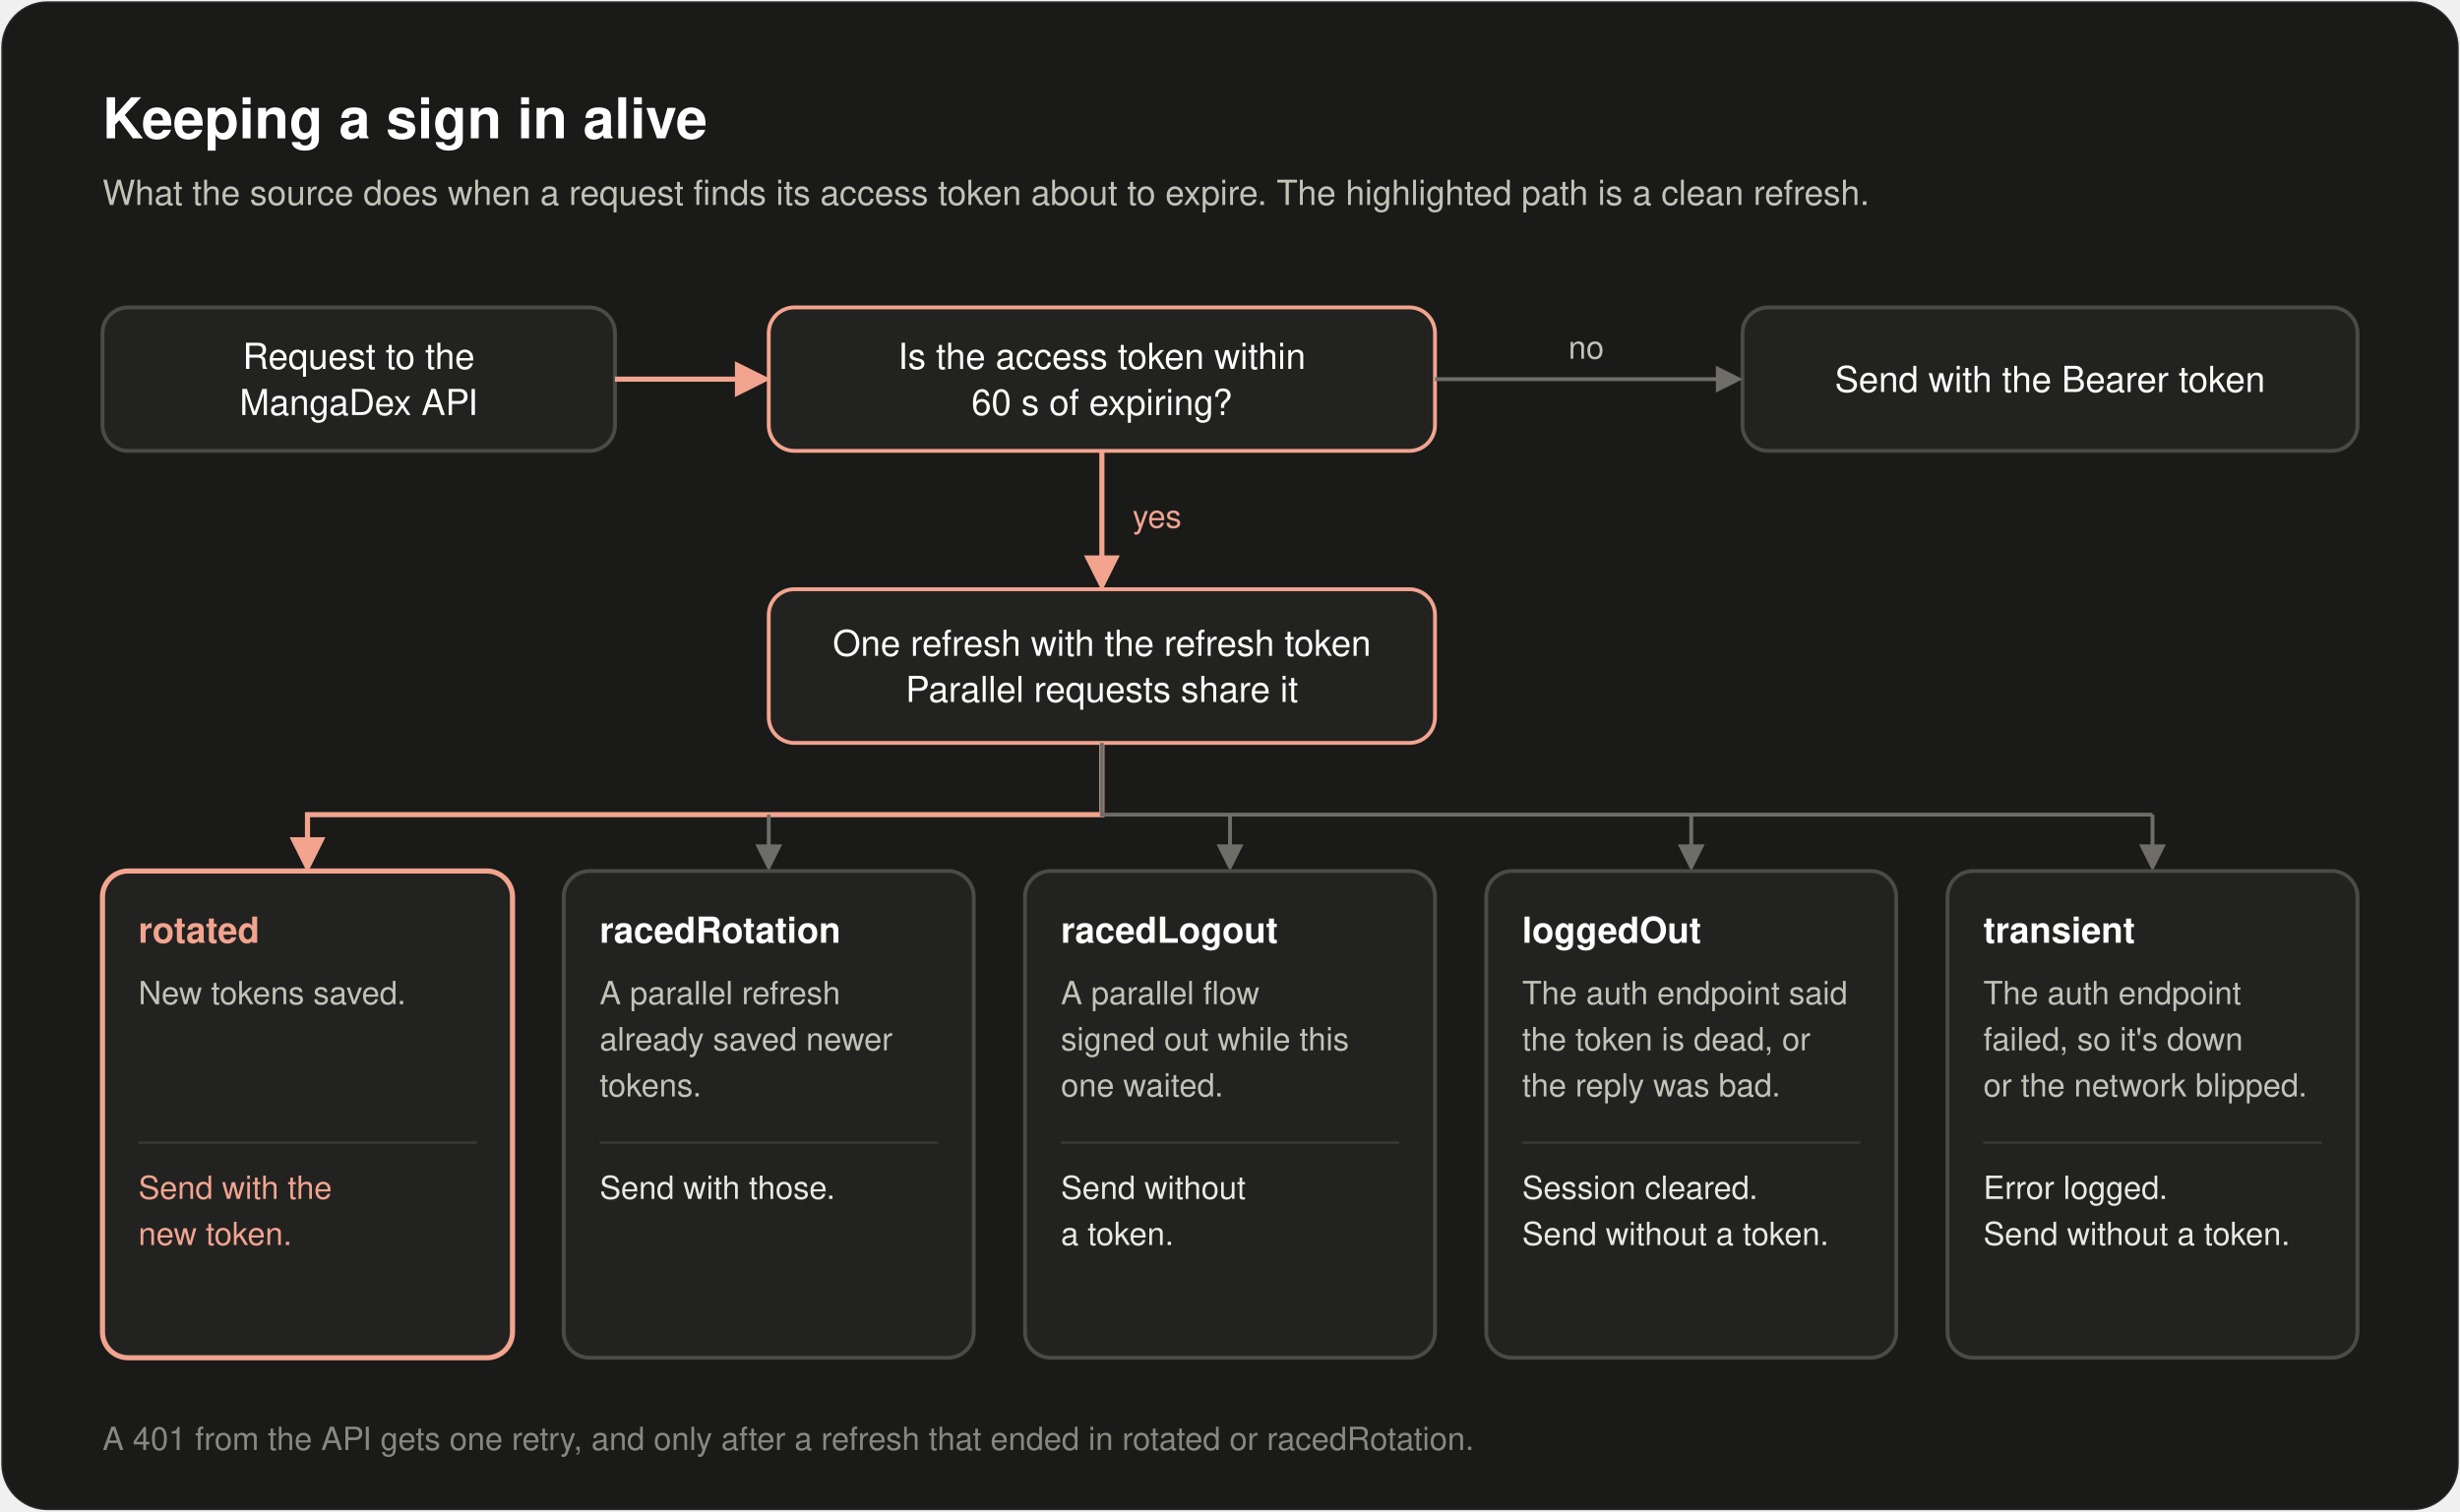
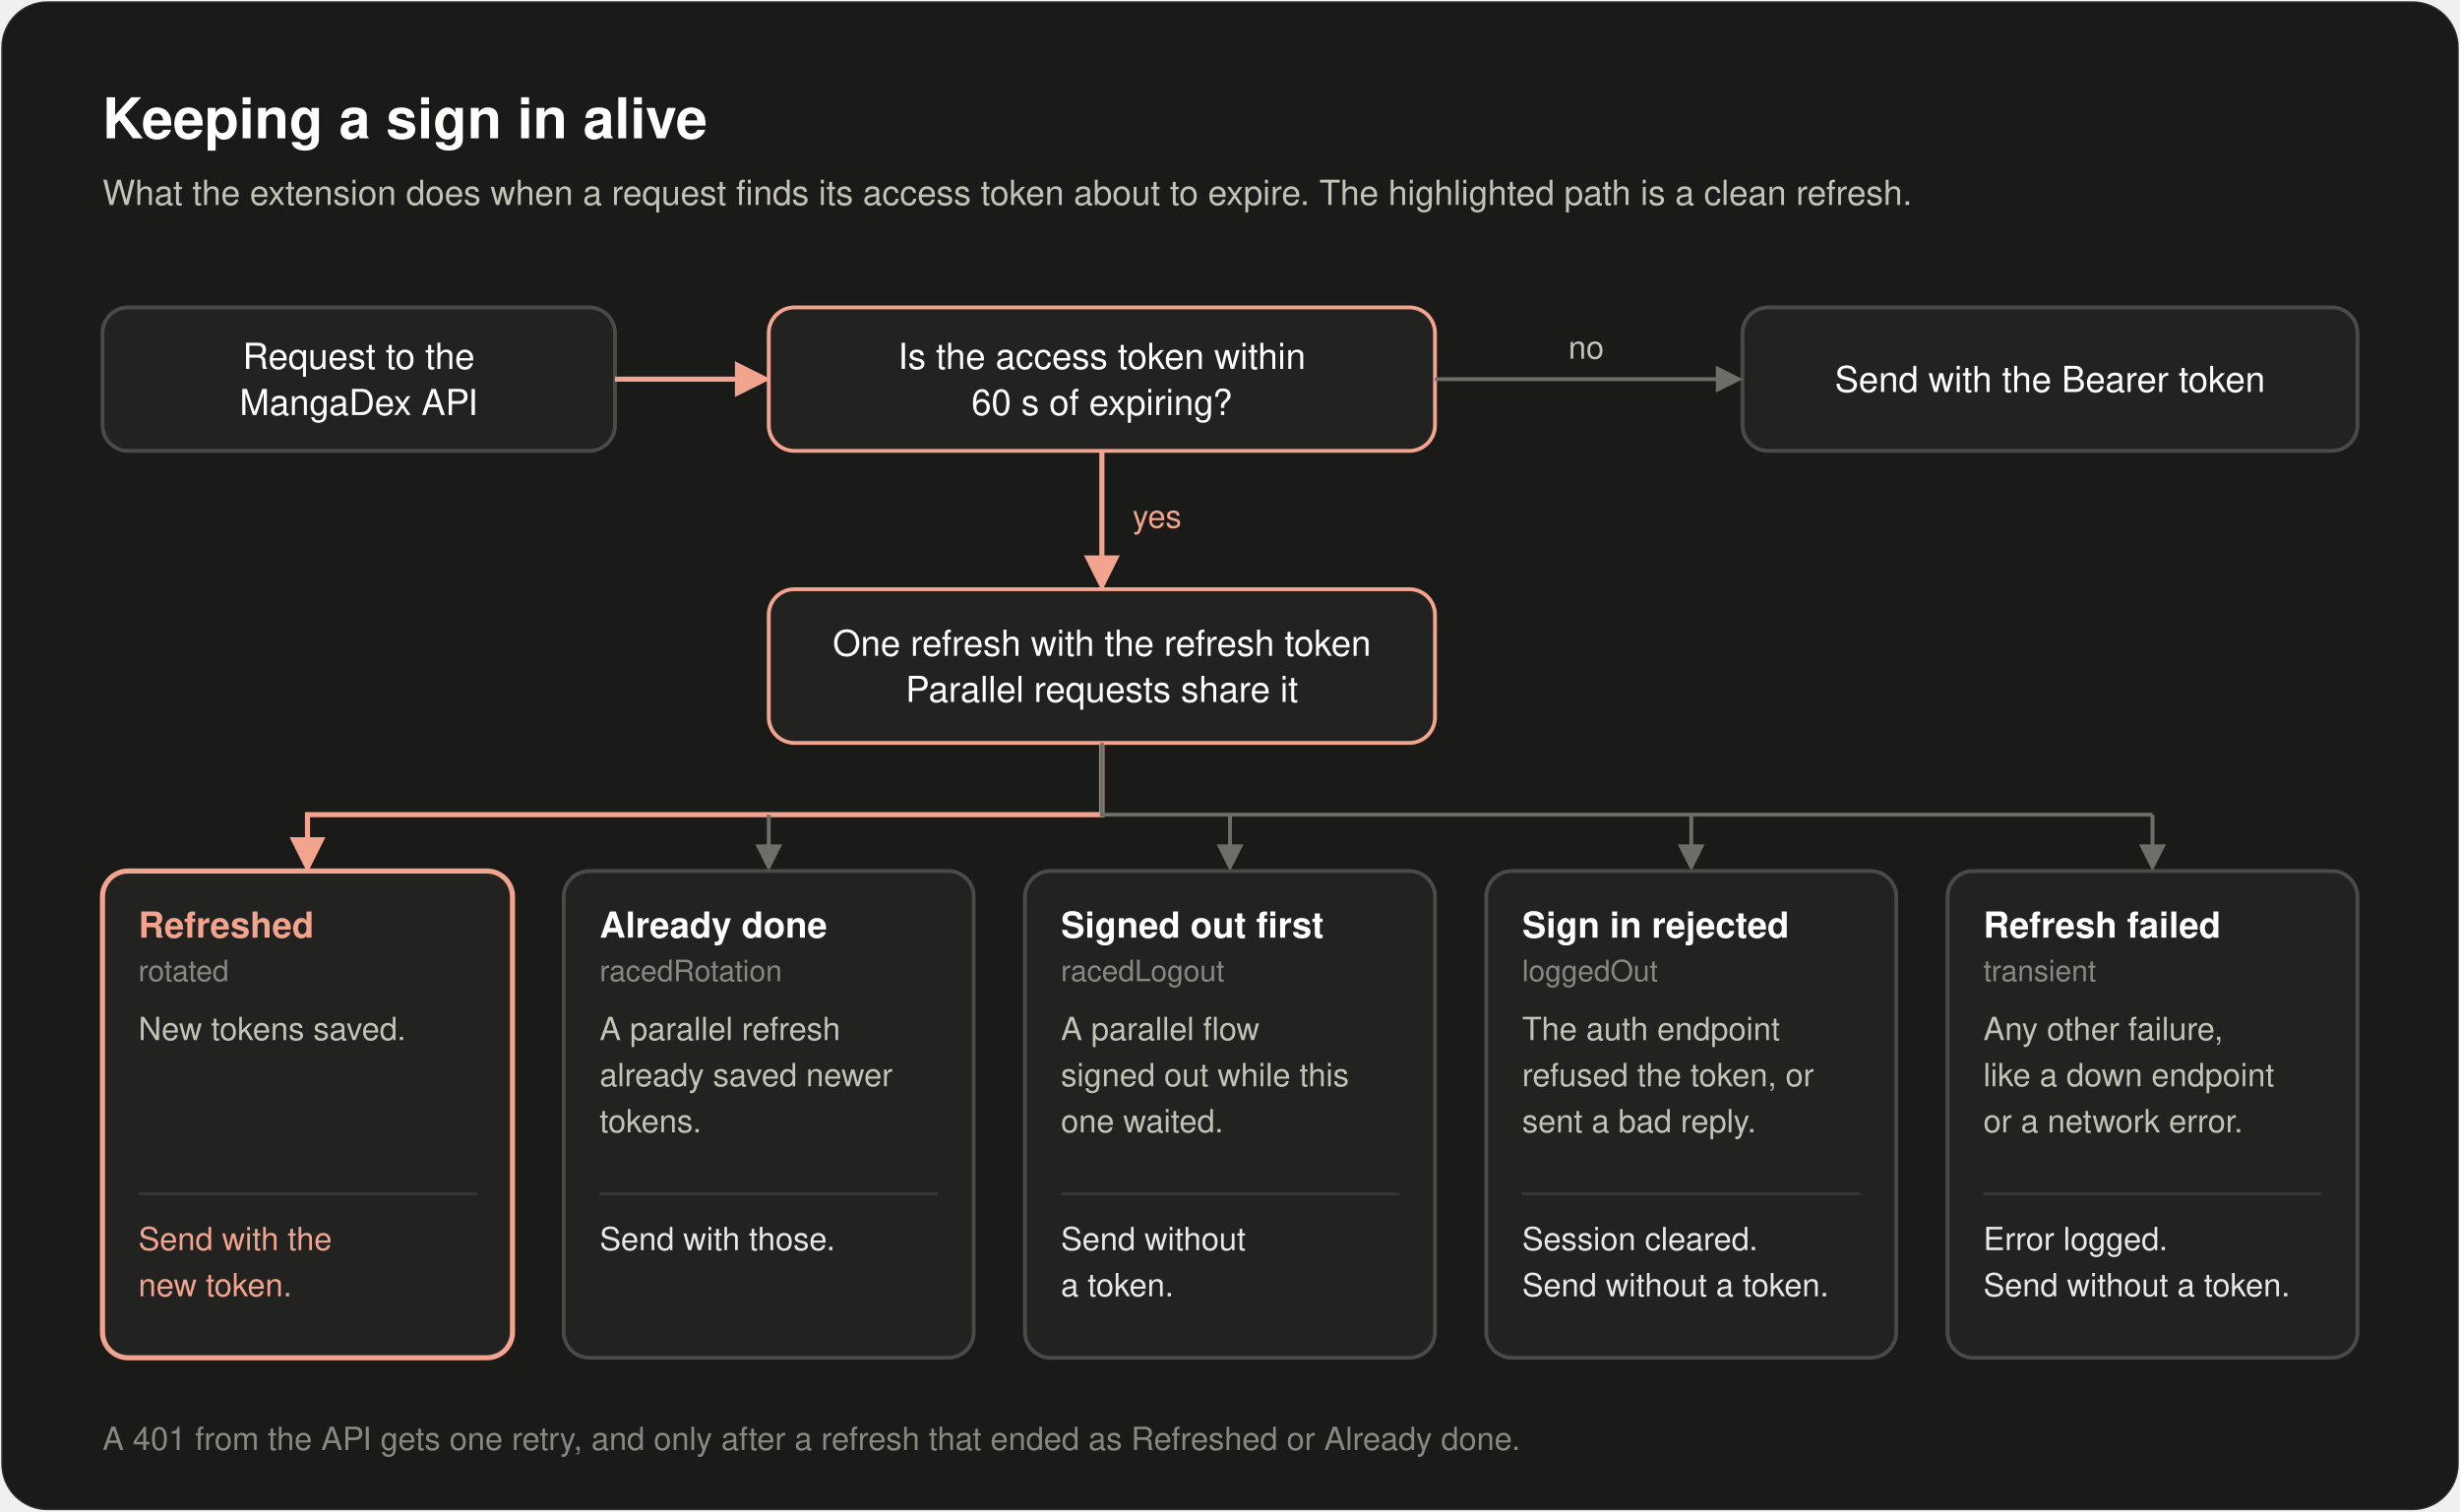
<svg xmlns="http://www.w3.org/2000/svg" viewBox="0 0 960 590" width="960" height="590" font-family="-apple-system, BlinkMacSystemFont, 'SF Pro Text', system-ui, 'Segoe UI', Helvetica, Arial, sans-serif" role="img" aria-labelledby="t d">
  <defs>
    <marker id="ag" viewBox="0 0 10 10" refX="8" refY="5" markerWidth="7" markerHeight="7" orient="auto">
      <path d="M0 0 L10 5 L0 10 z" fill="#6e6d68" />
    </marker>
    <marker id="aa" viewBox="0 0 10 10" refX="8" refY="5" markerWidth="7" markerHeight="7" orient="auto">
      <path d="M0 0 L10 5 L0 10 z" fill="#f2a48f" />
    </marker>
  </defs>
  <rect x="0.5" y="0.5" width="959" height="589" rx="18" fill="#1a1a19" stroke="rgba(255,255,255,0.10)" />
  <text x="40" y="54" font-size="22" font-weight="600" fill="#ffffff">Keeping a sign in alive</text>
-   <text x="40" y="80" font-size="13.5" fill="#c3c2b7">What the source does when a request finds its access token about to expire. The highlighted path is a clean refresh.</text>
+   <text x="40" y="80" font-size="13.5" fill="#c3c2b7">What the extension does when a request finds its access token about to expire. The highlighted path is a clean refresh.</text>
  <rect x="40" y="120" width="200" height="56" rx="10" fill="#222221" stroke="#4a4a46" stroke-width="1.5" />
  <text x="140.0" y="144" font-size="14" fill="#ffffff" text-anchor="middle">Request to the</text>
  <text x="140.0" y="162" font-size="14" fill="#ffffff" text-anchor="middle">MangaDex API</text>
  <rect x="300" y="120" width="260" height="56" rx="10" fill="#222221" stroke="#f2a48f" stroke-width="1.5" />
  <text x="430.0" y="144" font-size="14" fill="#ffffff" text-anchor="middle">Is the access token within</text>
  <text x="430.0" y="162" font-size="14" fill="#ffffff" text-anchor="middle">60 s of expiring?</text>
  <rect x="680" y="120" width="240" height="56" rx="10" fill="#222221" stroke="#4a4a46" stroke-width="1.5" />
  <text x="800.0" y="153" font-size="14" fill="#ffffff" text-anchor="middle">Send with the Bearer token</text>
  <line x1="240" y1="148" x2="298" y2="148" stroke="#f2a48f" stroke-width="2" marker-end="url(#aa)" />
  <line x1="560" y1="148" x2="678" y2="148" stroke="#6e6d68" stroke-width="1.5" marker-end="url(#ag)" />
  <text x="619" y="140" font-size="12.5" fill="#c3c2b7" text-anchor="middle">no</text>
  <line x1="430" y1="176" x2="430" y2="228" stroke="#f2a48f" stroke-width="2" marker-end="url(#aa)" />
  <text x="442" y="206" font-size="12.5" fill="#f2a48f">yes</text>
  <rect x="300" y="230" width="260" height="60" rx="10" fill="#222221" stroke="#f2a48f" stroke-width="1.5" />
  <text x="430.0" y="256" font-size="14" fill="#ffffff" text-anchor="middle">One refresh with the refresh token</text>
  <text x="430.0" y="274" font-size="14" fill="#ffffff" text-anchor="middle">Parallel requests share it</text>
  <path d="M430 290 V318 H120 V338" fill="none" stroke="#f2a48f" stroke-width="2" marker-end="url(#aa)" />
  <path d="M430 290 V318 H840" fill="none" stroke="#6e6d68" stroke-width="1.5" />
  <line x1="300" y1="318" x2="300" y2="338" stroke="#6e6d68" stroke-width="1.5" marker-end="url(#ag)" />
  <line x1="480" y1="318" x2="480" y2="338" stroke="#6e6d68" stroke-width="1.5" marker-end="url(#ag)" />
  <line x1="660" y1="318" x2="660" y2="338" stroke="#6e6d68" stroke-width="1.5" marker-end="url(#ag)" />
  <line x1="840" y1="318" x2="840" y2="338" stroke="#6e6d68" stroke-width="1.5" marker-end="url(#ag)" />
  <rect x="40" y="340" width="160" height="190" rx="10" fill="#222221" stroke="#f2a48f" stroke-width="2" />
-   <text x="54" y="368" font-size="14" font-weight="600" fill="#f2a48f">rotated</text>
-   <text x="54" y="392" font-size="12.5" fill="#c3c2b7">New tokens saved.</text>
-   <line x1="54" y1="446" x2="186" y2="446" stroke="#383835" />
-   <text x="54" y="468" font-size="12.5" fill="#f2a48f">Send with the</text>
-   <text x="54" y="486" font-size="12.5" fill="#f2a48f">new token.</text>
+   <text x="54" y="366" font-size="14" font-weight="600" fill="#f2a48f">Refreshed</text>
+   <text x="54" y="383" font-size="11.5" fill="#898781">rotated</text>
+   <text x="54" y="406" font-size="12.5" fill="#c3c2b7">New tokens saved.</text>
+   <line x1="54" y1="466" x2="186" y2="466" stroke="#383835" />
+   <text x="54" y="488" font-size="12.5" fill="#f2a48f">Send with the</text>
+   <text x="54" y="506" font-size="12.5" fill="#f2a48f">new token.</text>
  <rect x="220" y="340" width="160" height="190" rx="10" fill="#222221" stroke="#4a4a46" stroke-width="1.5" />
-   <text x="234" y="368" font-size="14" font-weight="600" fill="#ffffff">racedRotation</text>
-   <text x="234" y="392" font-size="12.5" fill="#c3c2b7">A parallel refresh</text>
-   <text x="234" y="410" font-size="12.5" fill="#c3c2b7">already saved newer</text>
-   <text x="234" y="428" font-size="12.5" fill="#c3c2b7">tokens.</text>
-   <line x1="234" y1="446" x2="366" y2="446" stroke="#383835" />
-   <text x="234" y="468" font-size="12.5" fill="#e8e8e6">Send with those.</text>
+   <text x="234" y="366" font-size="14" font-weight="600" fill="#ffffff">Already done</text>
+   <text x="234" y="383" font-size="11.5" fill="#898781">racedRotation</text>
+   <text x="234" y="406" font-size="12.5" fill="#c3c2b7">A parallel refresh</text>
+   <text x="234" y="424" font-size="12.5" fill="#c3c2b7">already saved newer</text>
+   <text x="234" y="442" font-size="12.5" fill="#c3c2b7">tokens.</text>
+   <line x1="234" y1="466" x2="366" y2="466" stroke="#383835" />
+   <text x="234" y="488" font-size="12.5" fill="#e8e8e6">Send with those.</text>
  <rect x="400" y="340" width="160" height="190" rx="10" fill="#222221" stroke="#4a4a46" stroke-width="1.5" />
-   <text x="414" y="368" font-size="14" font-weight="600" fill="#ffffff">racedLogout</text>
-   <text x="414" y="392" font-size="12.5" fill="#c3c2b7">A parallel flow</text>
-   <text x="414" y="410" font-size="12.5" fill="#c3c2b7">signed out while this</text>
-   <text x="414" y="428" font-size="12.5" fill="#c3c2b7">one waited.</text>
-   <line x1="414" y1="446" x2="546" y2="446" stroke="#383835" />
-   <text x="414" y="468" font-size="12.5" fill="#e8e8e6">Send without</text>
-   <text x="414" y="486" font-size="12.5" fill="#e8e8e6">a token.</text>
+   <text x="414" y="366" font-size="14" font-weight="600" fill="#ffffff">Signed out first</text>
+   <text x="414" y="383" font-size="11.5" fill="#898781">racedLogout</text>
+   <text x="414" y="406" font-size="12.5" fill="#c3c2b7">A parallel flow</text>
+   <text x="414" y="424" font-size="12.5" fill="#c3c2b7">signed out while this</text>
+   <text x="414" y="442" font-size="12.5" fill="#c3c2b7">one waited.</text>
+   <line x1="414" y1="466" x2="546" y2="466" stroke="#383835" />
+   <text x="414" y="488" font-size="12.5" fill="#e8e8e6">Send without</text>
+   <text x="414" y="506" font-size="12.5" fill="#e8e8e6">a token.</text>
  <rect x="580" y="340" width="160" height="190" rx="10" fill="#222221" stroke="#4a4a46" stroke-width="1.5" />
-   <text x="594" y="368" font-size="14" font-weight="600" fill="#ffffff">loggedOut</text>
-   <text x="594" y="392" font-size="12.5" fill="#c3c2b7">The auth endpoint said</text>
-   <text x="594" y="410" font-size="12.5" fill="#c3c2b7">the token is dead, or</text>
-   <text x="594" y="428" font-size="12.5" fill="#c3c2b7">the reply was bad.</text>
-   <line x1="594" y1="446" x2="726" y2="446" stroke="#383835" />
-   <text x="594" y="468" font-size="12.5" fill="#e8e8e6">Session cleared.</text>
-   <text x="594" y="486" font-size="12.5" fill="#e8e8e6">Send without a token.</text>
+   <text x="594" y="366" font-size="14" font-weight="600" fill="#ffffff">Sign in rejected</text>
+   <text x="594" y="383" font-size="11.5" fill="#898781">loggedOut</text>
+   <text x="594" y="406" font-size="12.5" fill="#c3c2b7">The auth endpoint</text>
+   <text x="594" y="424" font-size="12.5" fill="#c3c2b7">refused the token, or</text>
+   <text x="594" y="442" font-size="12.5" fill="#c3c2b7">sent a bad reply.</text>
+   <line x1="594" y1="466" x2="726" y2="466" stroke="#383835" />
+   <text x="594" y="488" font-size="12.5" fill="#e8e8e6">Session cleared.</text>
+   <text x="594" y="506" font-size="12.5" fill="#e8e8e6">Send without a token.</text>
  <rect x="760" y="340" width="160" height="190" rx="10" fill="#222221" stroke="#4a4a46" stroke-width="1.5" />
-   <text x="774" y="368" font-size="14" font-weight="600" fill="#ffffff">transient</text>
-   <text x="774" y="392" font-size="12.5" fill="#c3c2b7">The auth endpoint</text>
-   <text x="774" y="410" font-size="12.5" fill="#c3c2b7">failed, so it's down</text>
-   <text x="774" y="428" font-size="12.5" fill="#c3c2b7">or the network blipped.</text>
-   <line x1="774" y1="446" x2="906" y2="446" stroke="#383835" />
-   <text x="774" y="468" font-size="12.5" fill="#e8e8e6">Error logged.</text>
-   <text x="774" y="486" font-size="12.5" fill="#e8e8e6">Send without a token.</text>
-   <text x="40" y="566" font-size="12.5" fill="#898781">A 401 from the API gets one retry, and only after a refresh that ended in rotated or racedRotation.</text>
+   <text x="774" y="366" font-size="14" font-weight="600" fill="#ffffff">Refresh failed</text>
+   <text x="774" y="383" font-size="11.5" fill="#898781">transient</text>
+   <text x="774" y="406" font-size="12.5" fill="#c3c2b7">Any other failure,</text>
+   <text x="774" y="424" font-size="12.5" fill="#c3c2b7">like a down endpoint</text>
+   <text x="774" y="442" font-size="12.5" fill="#c3c2b7">or a network error.</text>
+   <line x1="774" y1="466" x2="906" y2="466" stroke="#383835" />
+   <text x="774" y="488" font-size="12.5" fill="#e8e8e6">Error logged.</text>
+   <text x="774" y="506" font-size="12.5" fill="#e8e8e6">Send without a token.</text>
+   <text x="40" y="566" font-size="12.5" fill="#898781">A 401 from the API gets one retry, and only after a refresh that ended as Refreshed or Already done.</text>
</svg>
